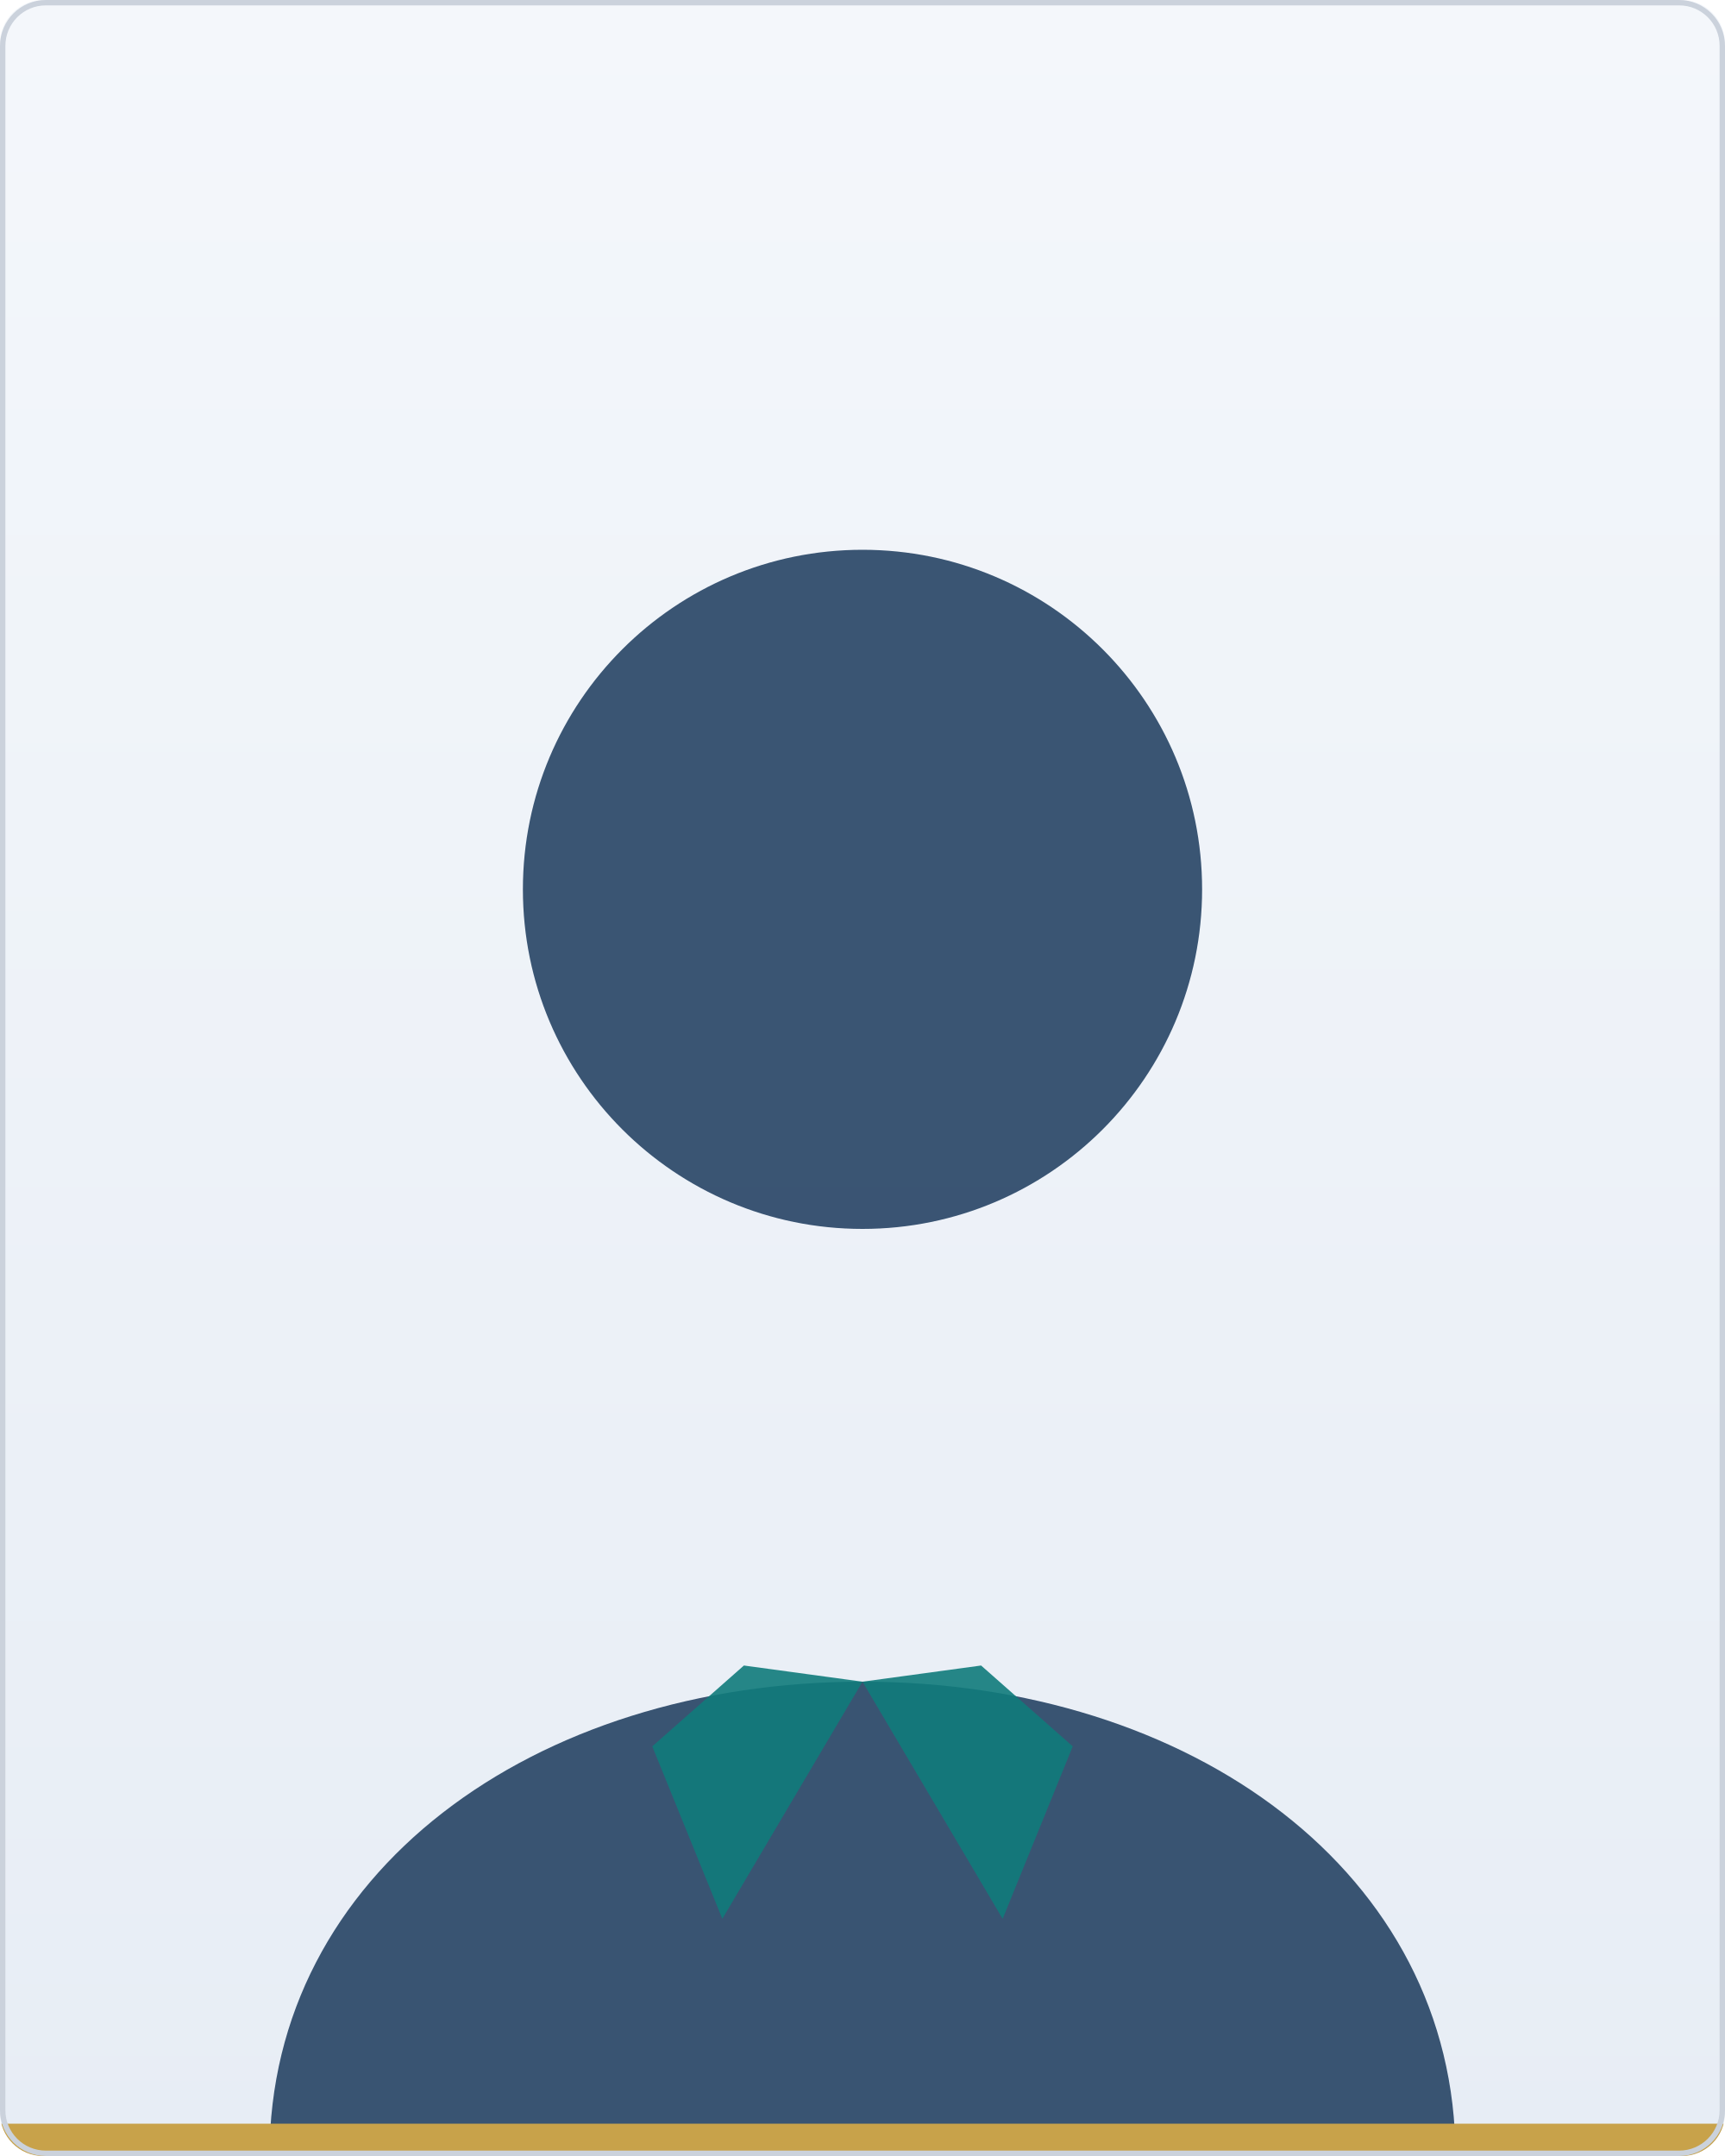
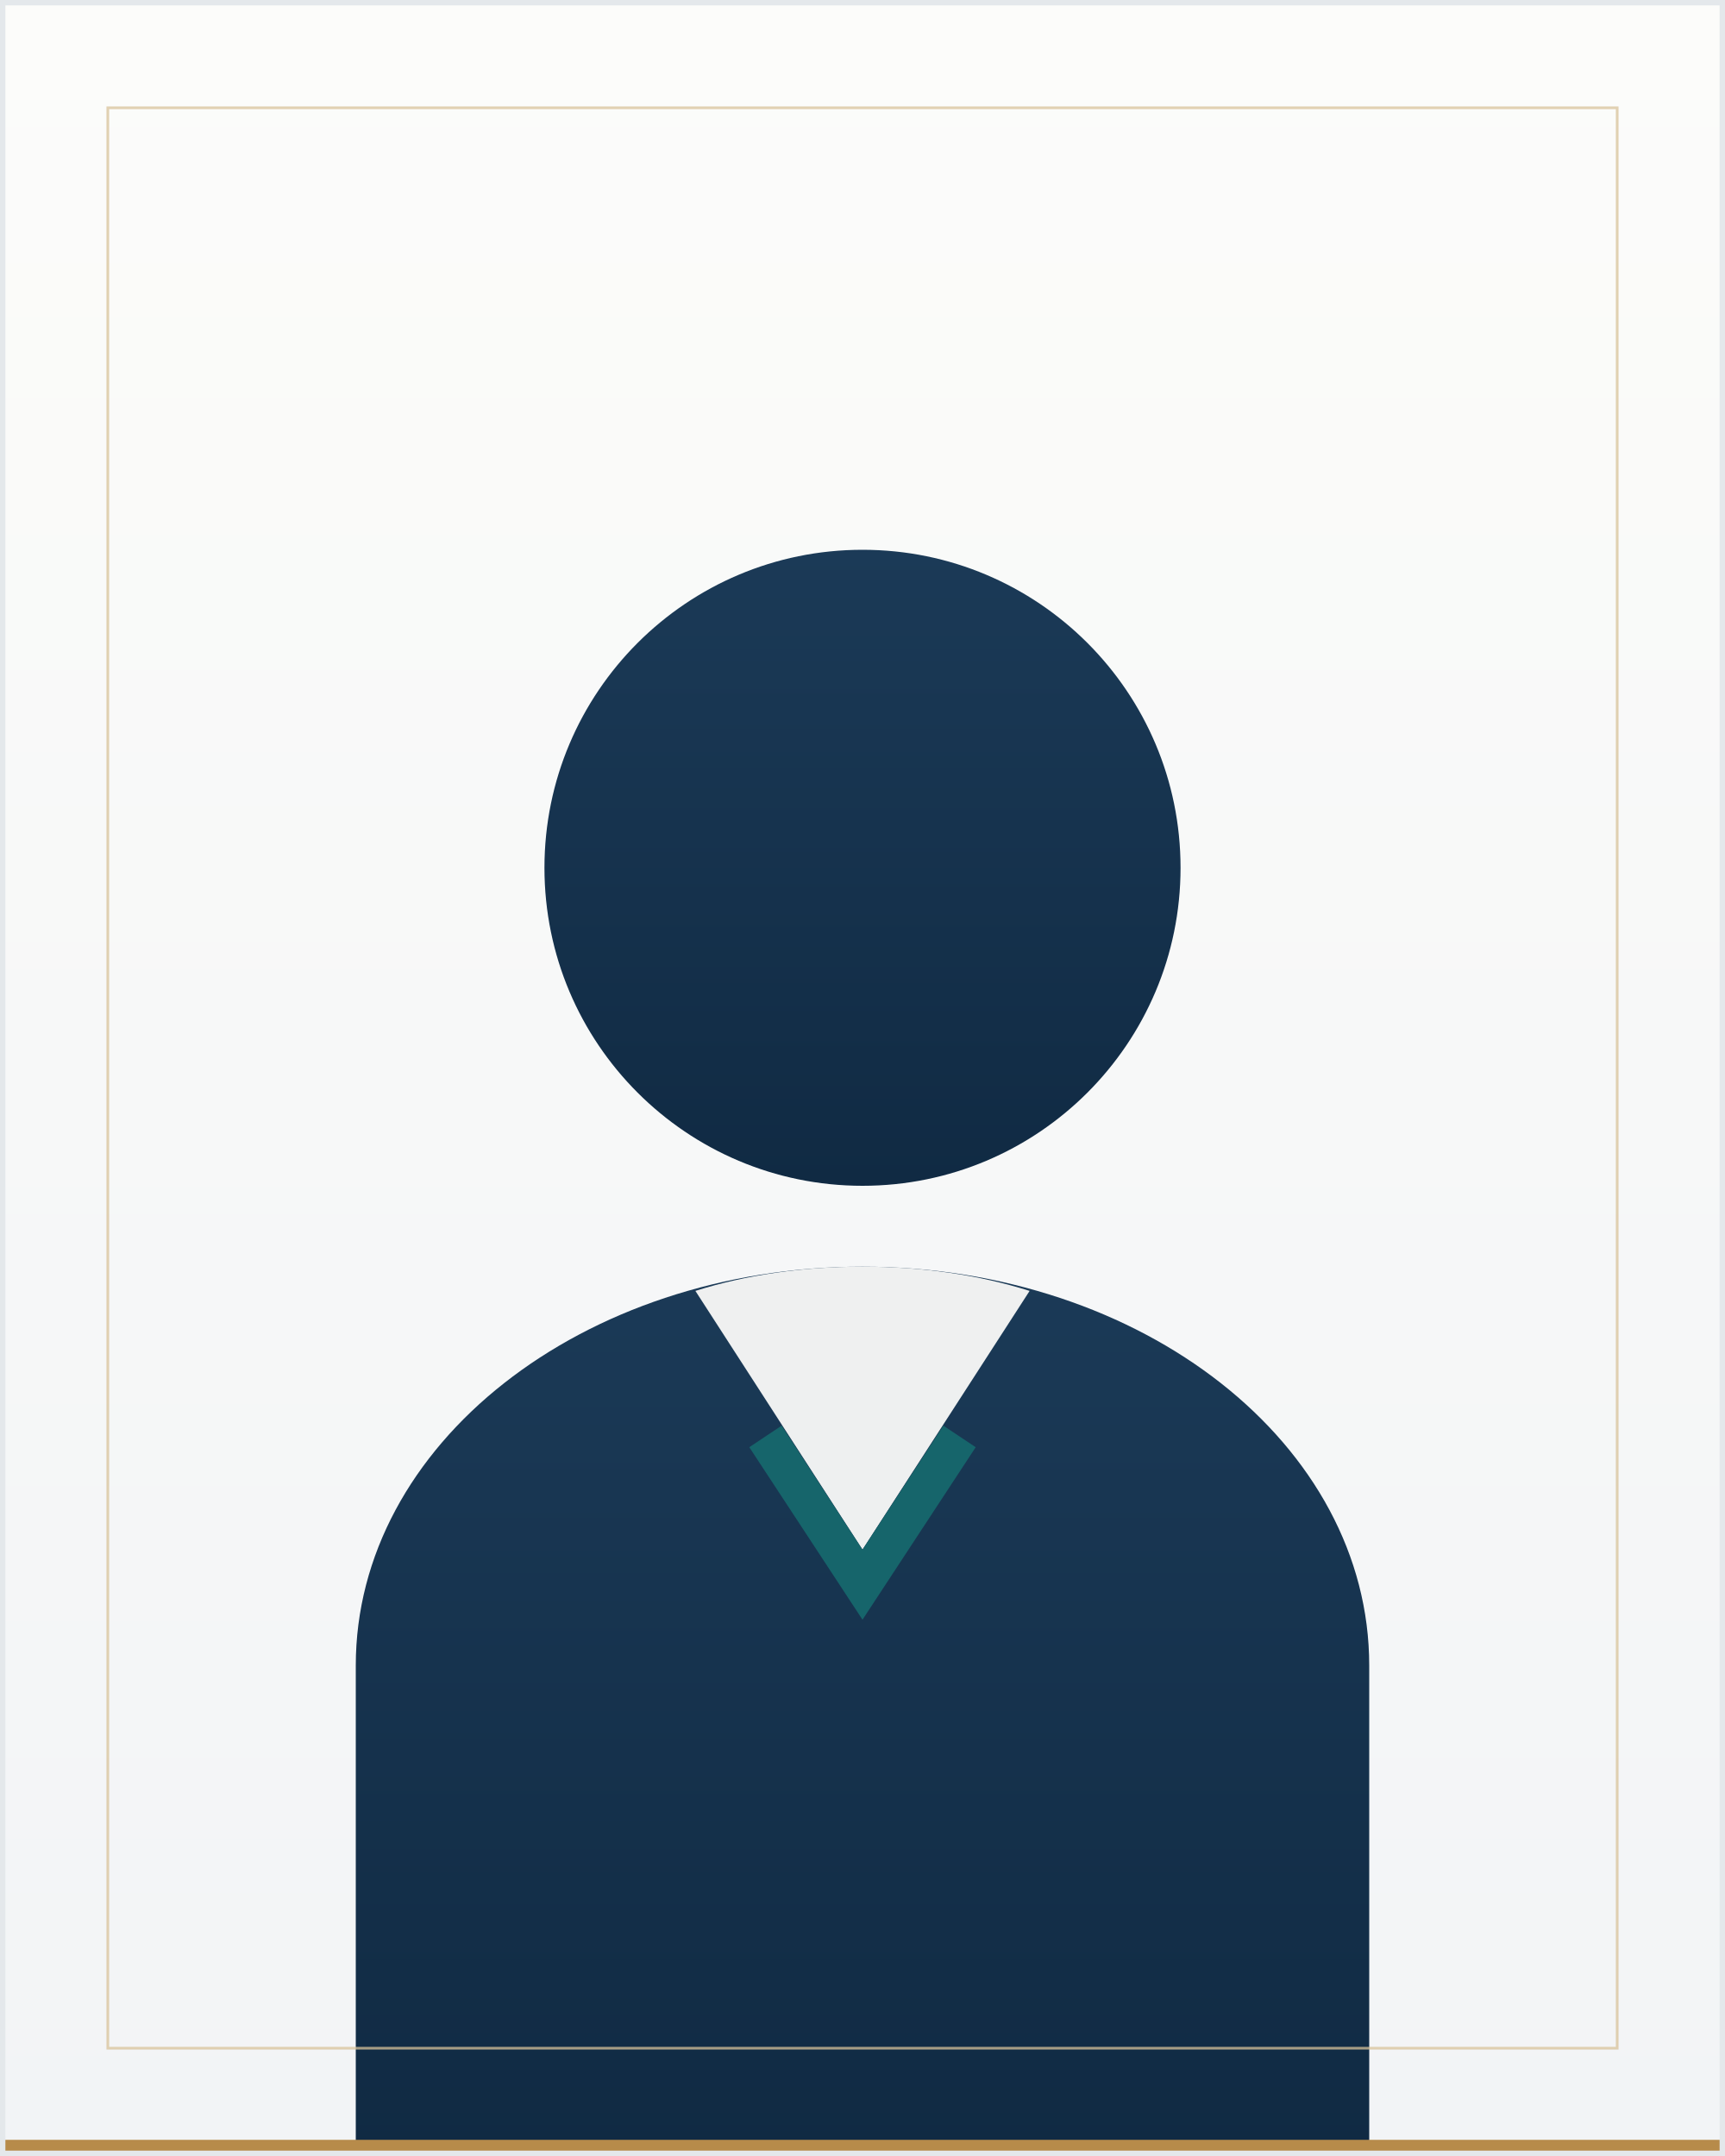
- <svg xmlns="http://www.w3.org/2000/svg" viewBox="0 0 640 800" width="640" height="800" role="img" aria-labelledby="placeholderTitle placeholderDesc">
+ <svg xmlns="http://www.w3.org/2000/svg" viewBox="0 0 640 800" width="640" height="800" role="img" aria-labelledby="apTitle apDesc" preserveAspectRatio="xMidYMid meet">
  <defs>
-     <linearGradient id="bg" x1="0" y1="0" x2="0" y2="1">
-       <stop offset="0" stop-color="#f4f7fb" />
-       <stop offset="1" stop-color="#e7edf5" />
+     <linearGradient id="apField" x1="0" y1="0" x2="0" y2="1">
+       <stop offset="0" stop-color="#FCFCFA" />
+       <stop offset="1" stop-color="#F2F4F6" />
    </linearGradient>
-     <clipPath id="frame">
-       <rect x="0" y="0" width="640" height="800" rx="16" ry="16" />
+     <linearGradient id="apFigure" x1="0.5" y1="0" x2="0.5" y2="1">
+       <stop offset="0" stop-color="#1B3A57" />
+       <stop offset="1" stop-color="#102A43" />
+     </linearGradient>
+     <clipPath id="apClip">
+       <rect x="0" y="0" width="640" height="800" />
    </clipPath>
  </defs>
-   <g clip-path="url(#frame)">
-     <rect width="640" height="800" fill="url(#bg)" />
-     <path d="M100 800c0-105 98-176 220-176s220 71 220 176z" fill="#123256" opacity="0.82" />
-     <circle cx="320" cy="330" r="126" fill="#123256" opacity="0.82" />
-     <path d="M320 624l-52 88-26-64 34-30zM320 624l52 88 26-64-34-30z" fill="#0f7b7b" opacity="0.9" />
-     <rect x="0" y="788" width="640" height="12" fill="#c8a24a" />
+   <rect width="640" height="800" fill="url(#apField)" />
+   <g clip-path="url(#apClip)">
+     <path d="M320 470c104 0 188 66 188 148v182H132V618c0-82 84-148 188-148z" fill="url(#apFigure)" />
+     <path d="M320 470c22 0 43 3 62 9l-62 96-62-96c19-6 40-9 62-9z" fill="#FCFCFA" opacity="0.94" />
+     <path d="M320 575l30-46 12 8-42 64-42-64 12-8z" fill="#16656B" />
+     <circle cx="320" cy="322" r="118" fill="url(#apFigure)" />
  </g>
-   <rect x="1" y="1" width="638" height="798" rx="16" ry="16" fill="none" stroke="#cbd2dc" stroke-width="2" />
+   <rect x="40" y="40" width="560" height="720" fill="none" stroke="#D8C39A" stroke-width="1" opacity="0.75" />
+   <rect x="0" y="794" width="640" height="6" fill="#B78B4A" />
+   <rect x="1" y="1" width="638" height="798" fill="none" stroke="#E4E8EB" stroke-width="2" />
</svg>
